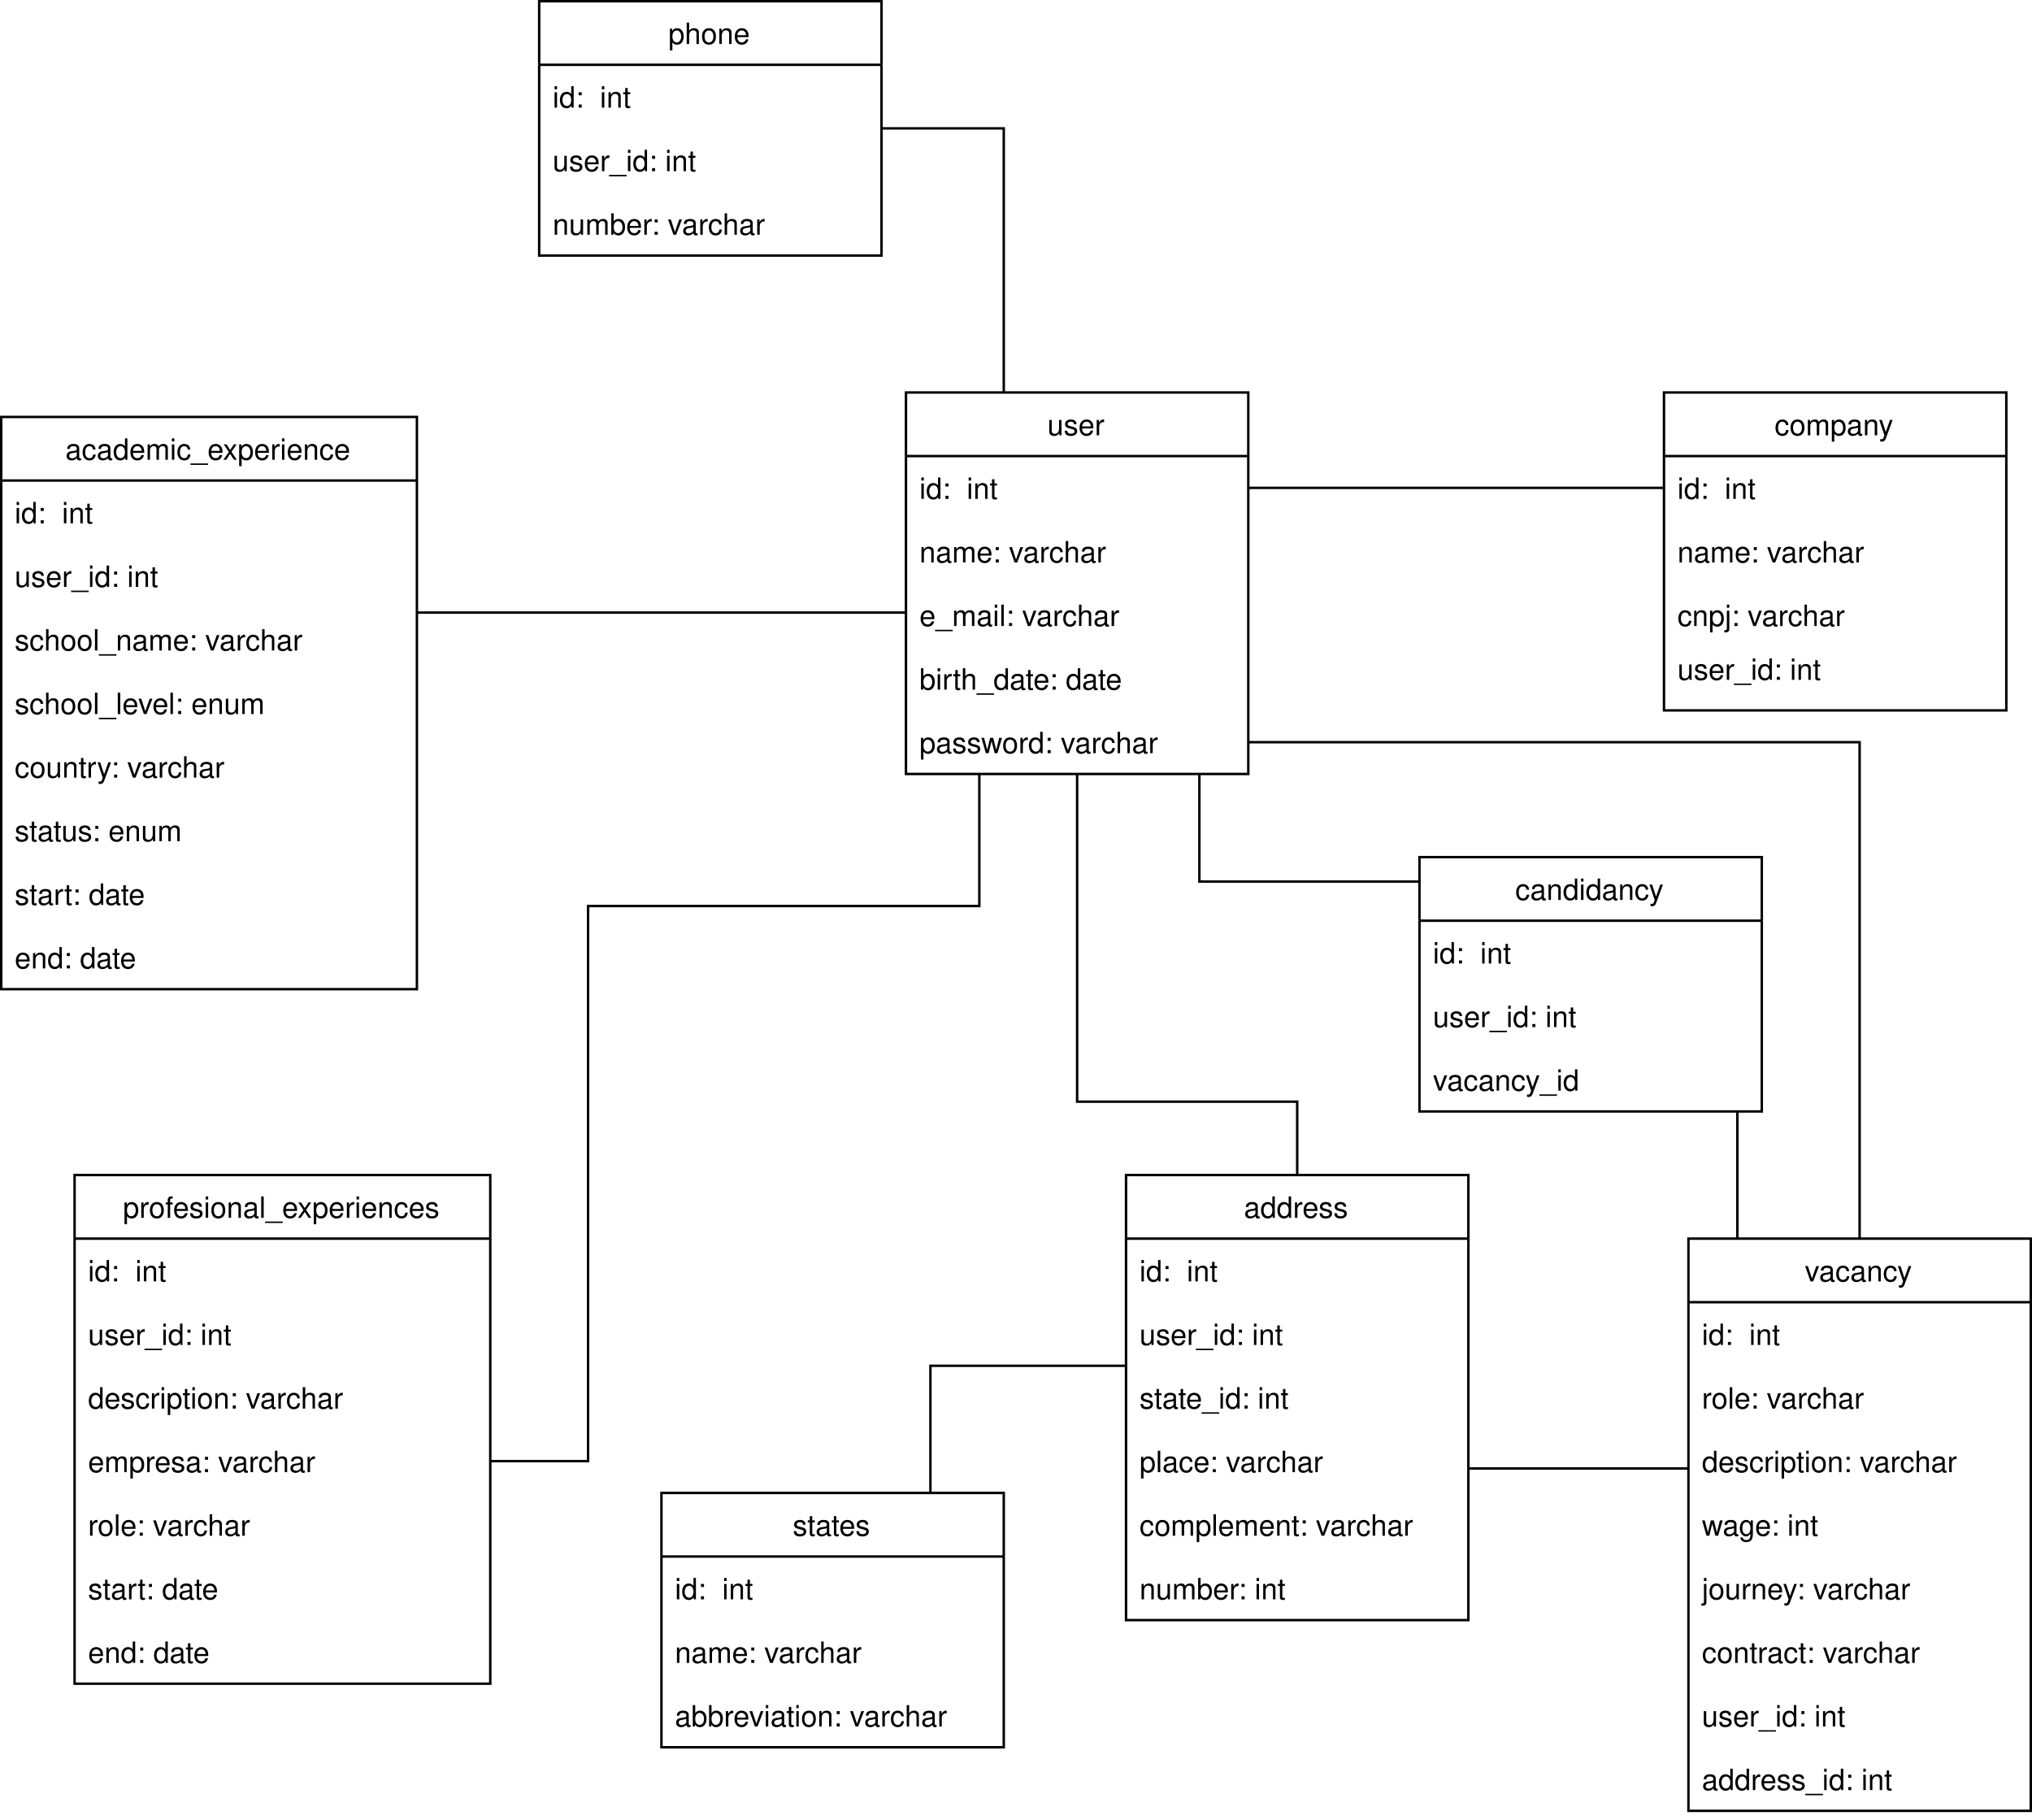
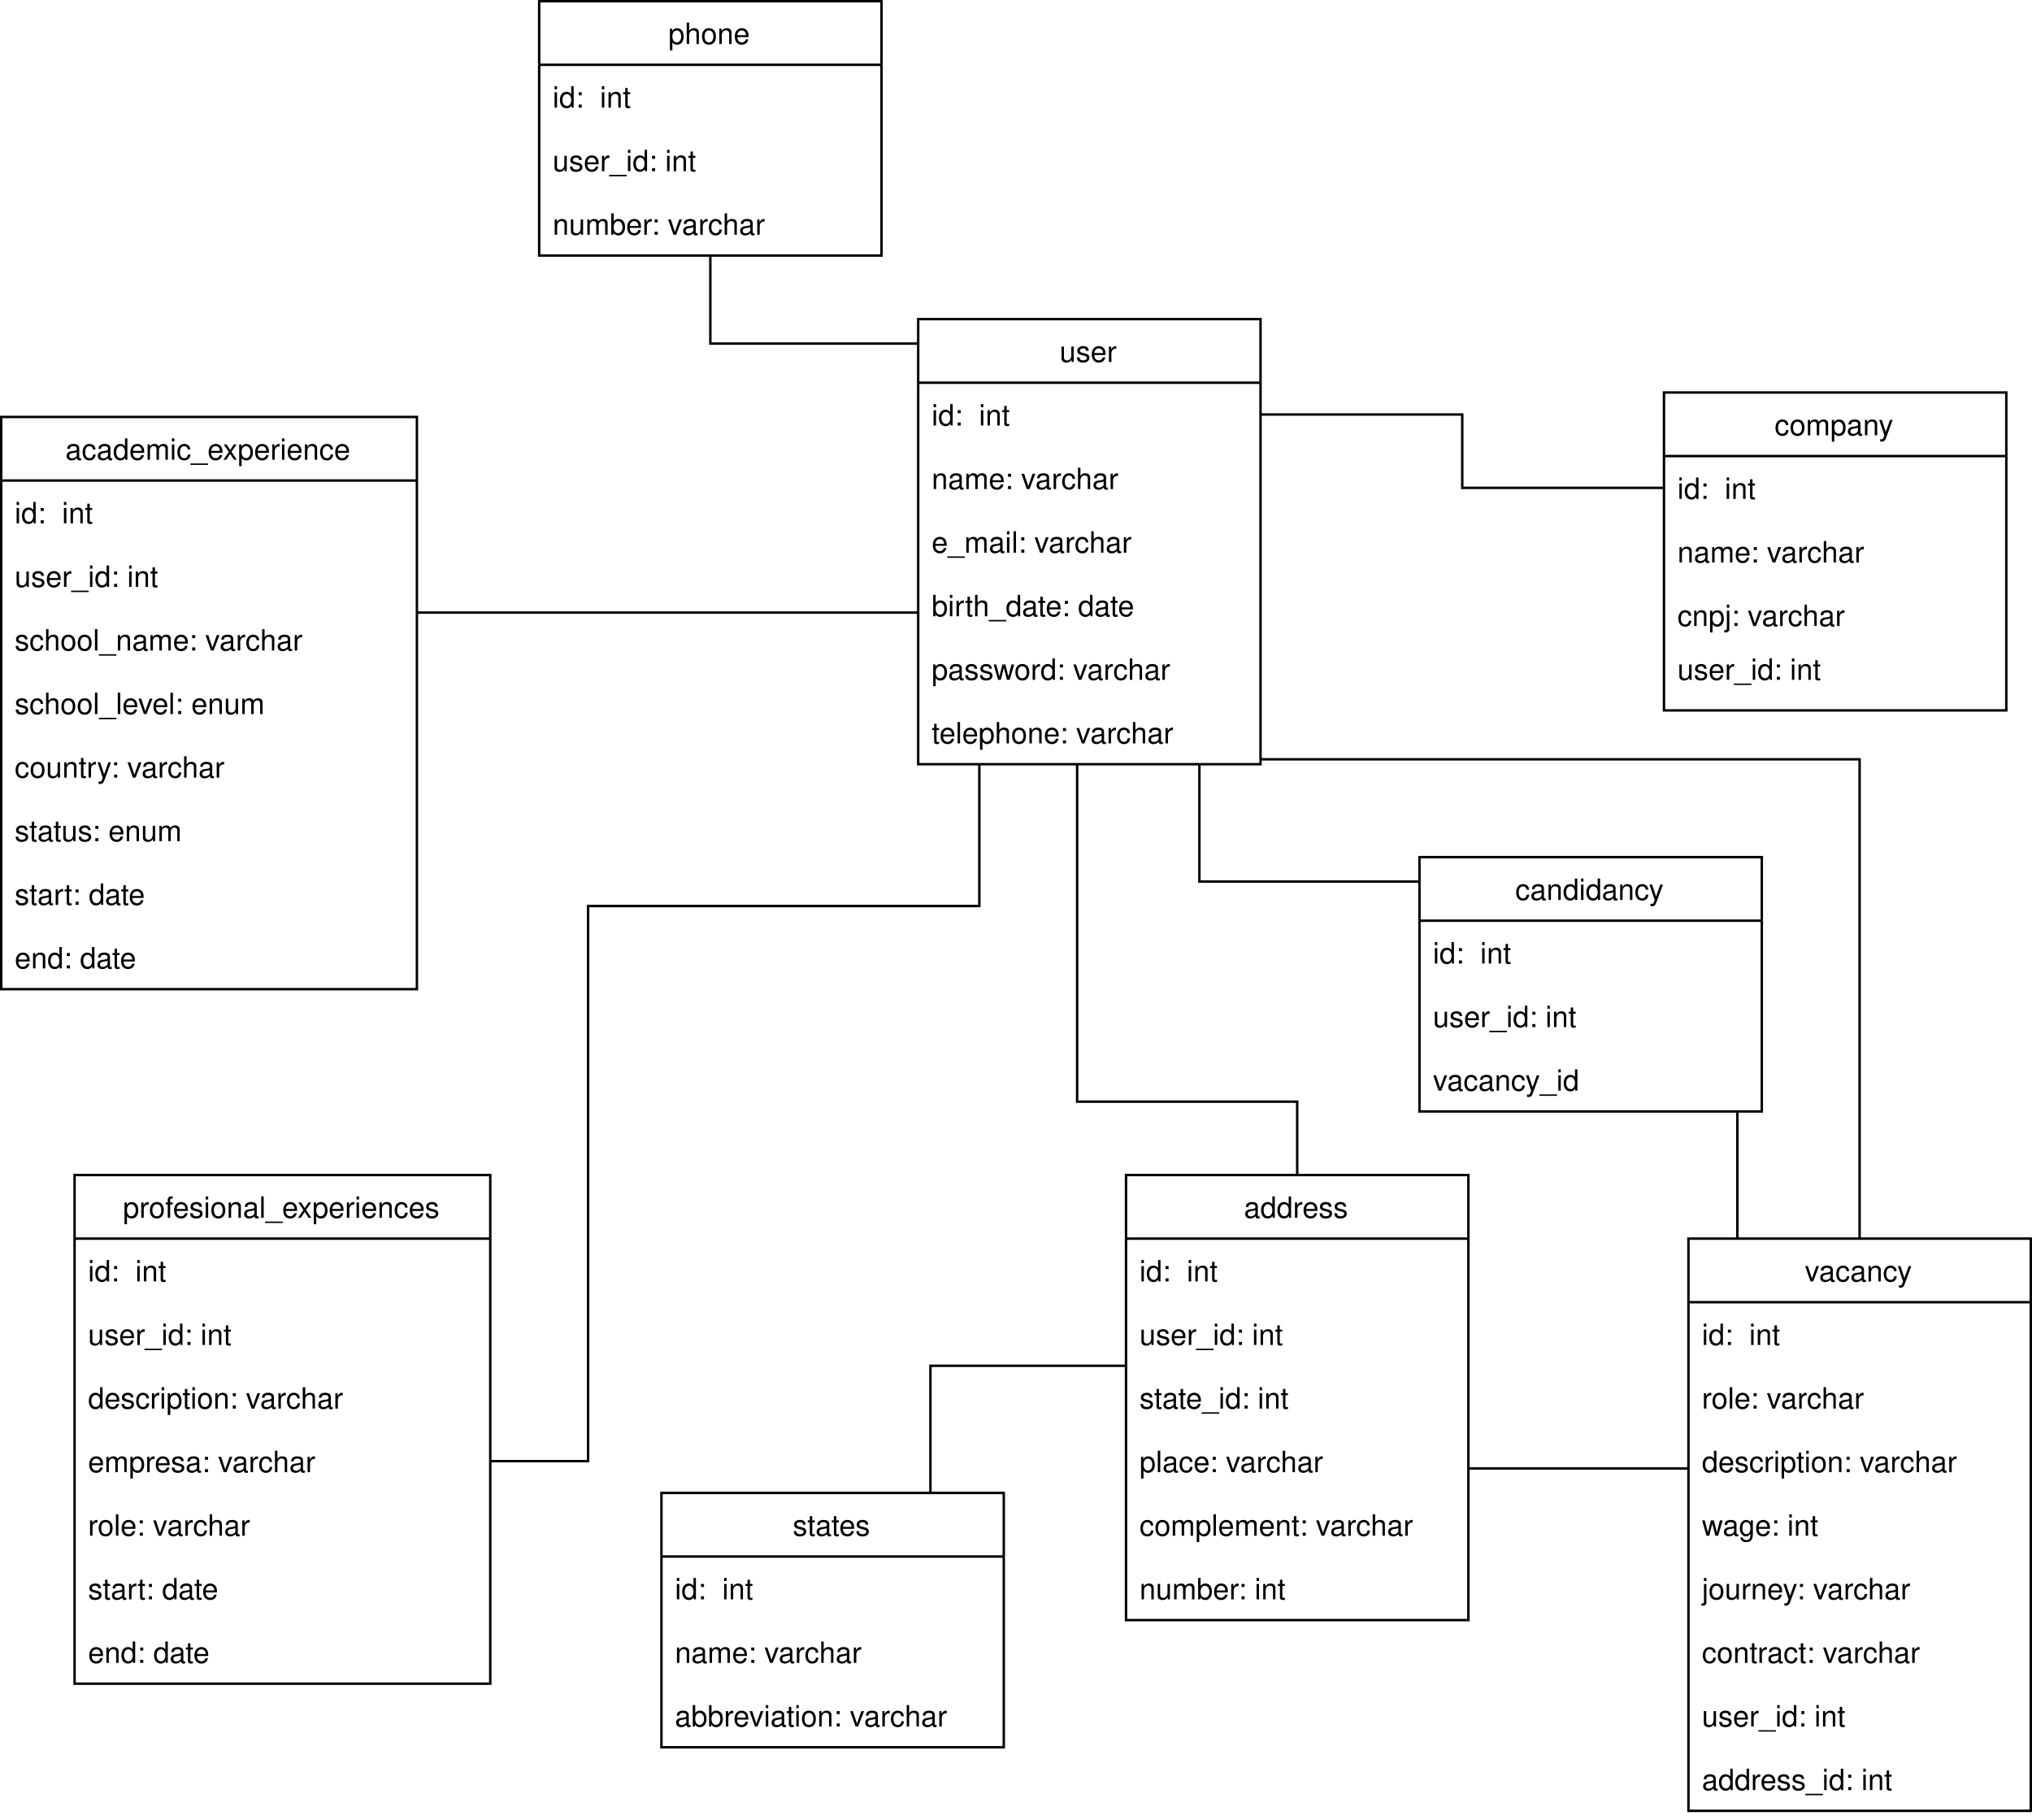
- <svg xmlns="http://www.w3.org/2000/svg" version="1.1" width="831px" height="744px" viewBox="-0.5 -0.5 831 744" content="&lt;mxfile host=&quot;app.diagrams.net&quot; modified=&quot;2021-04-15T18:17:18.334Z&quot; agent=&quot;5.0 (Windows NT 10.0; Win64; x64) AppleWebKit/537.36 (KHTML, like Gecko) Chrome/89.0.439.114 Safari/537.36&quot; etag=&quot;yFjOUBaRwdQjJygykt-I&quot; version=&quot;14.6.1&quot; type=&quot;device&quot;&gt;&lt;diagram id=&quot;mVUK1jNM5vMfo9IltH5T&quot; name=&quot;Page-1&quot;&gt;7Z3bcto6FIafhsvs8QGDuQwk7U6TDt1td9v0JqPYAquxLY8sTnn6yiCDsRQwAdmk1Uwmg4VsS/6WpKV/yaJlD6L5ewKS4CP2YdiyDH/esq9aluV2XPY/S1isEkzLMlYpY4J8nrZJ+IKeIU/Ms02QD9OtjBTjkKJkO9HDcQw9upUGCMGz7WwjHG7fNQFjKCR88UAopn5HPg14qtnpbb74F6JxwG/tWt3VFxHIM/OapAHw8ayQZF+37AHBmK4+RfMBDLOHlz+X1XnvXvh2XTACY1rlBD+6H9mThf3+Ov5GrsDT8F0YXdicT0oXeY2hzx4AP8SEBniMYxBeb1L7BE9iH2aXNdjRJs8dxglLNFniL0jpgtMEE4pZUkCjkH8LY/8yY8MOYxzDVco7FIb8kmLVeG1TPCEe3FGf3EQAGUO6q972KmNW2cId+JN7D3EEKVmwDASGgKLptjUAblTjdT5+KqsVWBQyJBjFNC1c+VOWwDLw9tGxuXHw5mF1txiyD6sr5keFom2SlpzlzOfDkfX08+b+5vp79HV4OXFvotsL0/zjmcvrrQS5wNR2S0wNY/sSq4LyszawD7Wddnf7Pman1P4Py3+0re1iMwXhhD/PSQqJYH/pDEUhWFrFCMc0N8XMLrwAhf4dWOBJxjalwHvKj/oBJuiZ5Qe5kbGvCeUmaHWyqzEDG+AQk43ZbU76kl2M34bAlJ32KTc/s5T0Ecy3Mt6BlOYFxGEIkhQ9LoucnRgxwCjuY0pxtM+6p5BQON9pj/xbx9zml+OcFYalNk8LCiOS6XReNuEC/cPhWgLcLPtla2C1Lo3sZG7gRdKssnQJiuAnWCIjgQVCNI7ZYQhH2WnZ00JscL7kyTTrfPppAjwUj++Wea7am5TP/ClkSZidOwqX/U+AfB/Gy06NAgoe17bGmxwrqNNnf6wOA+Mfp+Wwgg/Ysbk5Zn9ZdkIHOGZ1AWiJFTKrmMHMMiTAd7aP/VaQ9yadatQtVdBtAXoMIphhzxKJFwCxeWvox0F3rIahdwTo8CECKNTYVWLvuvVhfx4Pny7Gvb51+8O5M+4CMP7hX7gC9kfEPL8HH1De4pefNPfTcjeNdsPtvS2AT0CazjDxdYtXSt6u6NQpI98VyHs4SkC80D77K3x213qlz24biviKXbr22Q9s1d3KVnAuPntP++y1Q2/cZ8/lgmJXHie/NHWV1Cu77JYq6mIHnyluD4h7brp/Pz1006g4rCsb1U1LgFqLpM/K/qN4cJ9djNHgh1e5A7Y6WqyPVIUCuPHvDf/wx3W6UMBxOqrRDD1lARm7IgY1EZmDg3ClwIi9J5DiuDvzqwmk2H+rjVjnYSRuKfqSR2NeMpI9+RVF20RxHvg+m/2mgvHo2fv+2XvHKDX0XtXpu6vMvROVOT1/P1SVsysbQgMTeKkQL07gtVOvGnrzE3hHoM56Wwo1dpXY6wy6yYssBluTEHharlPLvfmgmymPvYQwWtZV01dJv/HAmykR6SfRIyS6r1dH3Wk6MmP3BKpvelq/XqPf0AJsUdzpbc/h2opW47qOfK74oj6wO//R+sBz8t9sEQzMeWf03L+Fz23w/yCXPf86Y2uf2taOk3vFRdFT4IHY02ssWq9QadzSOxRts2qnbrdVEbYEwlqlOXA0P8AQzmWZhSWKcwSHeuKmFnvjOo0l6jQ+TD2CEopwrOkrpd+4XGOJs/bZ8p1SPWtThLx5pcYS5+q/mLMaw4Vu7WrRNy7TWOL6Ko85zQR4WqJTzL5OsUY6fZa/zKrDMUqp56H05lq8GI/hiyo0eaXTOaNp184Wl9N4IPaRr7WaAsBDtJpu6X0Yq1N1RY2hSqux9Yqaoxu3fdYrauRFFiftejBXTb1xqcYWx3IuvWfgNe8T825cnMlvVlxLQ/CIDX9ZCOsBzhNIEIw9qBfIvmY4N8sr52ULZLsy4Llvd3ri4iRND+cHNvR1qzlqOJdyV9bQxYibHs5VU5cN5/VSFydoOvJSF33Z4F4vfVGFh1HCBkOgySslLw3A1ItenL3pSLt67rLoS73cxfnb0r/Wm1EppC6Lu9RLXQyxw9jXzBUyl0Vd6mX+h21MnTN4I+/ElzcxdoxuEen+TY/dPe/Qt3fmV7TxtdCNAA/4MEJeQQkSzE4LQRWEoBJOt6qjcIoluFLWoh6gZaCXh42dzeUsVSBpiUU5QItAipnXqQFJSyyGb1MvwDh80FvcqWZfpwIkLbHkBfkV+xBOId+cGsaTSJM/MflaFSBpkUUhwGPO/9I/1E1eIfg6JSB5kcWQbrYrxiTVzV0d9TolIGmRxVXXWvdTzLxOCUhaZEl4R6t+KqdvsgW3qogjG/v+4mY0u3Imtx/iIf7wdb3z6hvU/KTVqfp6unkeP0bnlBbntvmPN55Kk9v1jMp7XOn1WK1XyHDt8qaTlsRbU7a8WspX63CHdOQ7m8hZLq6Wllj/Rlj90OtcWy0tsSjEgcdHAqcI6MVYquE3/kthnTfruUmrU9lzOw/HrbSXlLMn9roz+/E7T+14oMV1+EGGTHt5h3t5+X7zOb+LyttSn8LLk+LVXt4hff7OFnKWXt6HvtG/6H0e0v43Az5Nr4b3n39Weh2e3ds2N3av8Z8Mf53+nrTEEie/sF+p9vTUYFfo6bFDgjEtDvwEJMFH7Gex1Ovf&lt;/diagram&gt;&lt;/mxfile&gt;">
+ <svg xmlns="http://www.w3.org/2000/svg" version="1.1" width="831px" height="744px" viewBox="-0.5 -0.5 831 744" content="&lt;mxfile host=&quot;app.diagrams.net&quot; modified=&quot;2021-11-12T04:52:56.225Z&quot; agent=&quot;5.0 (Windows NT 10.0; Win64; x64) AppleWebKit/537.36 (KHTML, like Gecko) Chrome/95.0.464.69 Safari/537.36&quot; etag=&quot;9YWqaxws1b5nsYvRrYU5&quot; version=&quot;15.7.3&quot; type=&quot;google&quot;&gt;&lt;diagram id=&quot;mVUK1jNM5vMfo9IltH5T&quot; name=&quot;Page-1&quot;&gt;7Z1bd6I6FMc/jY89i4soPlbb6eltOmfunZeuFKIwBcIJsV4+/QkYFEmK2Bqwc7LWrFklBkz47ZC9/zvEjjkK5xcYxN4tcmHQMTR33jHPOoZh92z6f1qwWBXoRr+/Kplg32Vlm4Iv/hKyQo2VTn0XJlsVCUIB8ePtQgdFEXTIVhnAGM22q41RsP2tMZhAruCLAwK+9IfvEo+V6r3B5oO/oT/x2FfbButfCPLKrCeJB1w0KxSZ5x1zhBEiq7/C+QgG6c3L78vqvA8vfLpuGIYRqXOCG96PzenCvDiPvuMz8HT3IQhPTMYnIYu8x9ClN4AdIkw8NEERCM43pUOMppEL08tq9GhT5wahmBbqtPA3JGTBaIIpQbTII2HAPoWRe5qyoYcRiuCq5IMfBOySfNdYbxM0xQ6s6E9uIgBPIKnqt7mqmHa28A3szl1AFEKCF7QChgEg/vO2NQBmVJN1PXYq7RVYFCrEyI9IUrjyp7SAVmDjo2cy42DDw+hvMaR/rK6YHxWatinKOIuZz+/GxtOvy/vL8x/h17vTqX0ZXp/o+h/PXNxvKcg5pqZdYqpp25dYNZSdtYG9r+10+9vfo/dK43+/+m+2tSo2zyCYsvs5TSDm7C+Z+WEAMqsYo4jkppjaheP5gXsDFmiask0IcJ7yo6GHsL+k9UFuZPRjTJgJGr30atTARihAeGN2m5O+pBdjX4NhQk/7lJufXiq6BfOtijcgIXkDURCAOPEfsyanJ4YUsB8NESEo3GXdzxATOK+0R/appVtb/LoM56wwLeVlXmFG0m3jZRMu0N8frsHBTaufdkZG51RLT2YGXiRNO0syUBg9wRIZASwQ+JOIHgZwnJ6W3i2fTs6nrJikD59hEgPHjyY3WZ2z7qbkM7sLaRGi546D7Pnj+a4Lo+yhRgABj2tbY0OONtQa0n+0DyPtL6tj0YaP6LG+Oab/0uqYjFBE+wL8DCukVjGDqWUIgFeOj91WkD9NevWo5/UODt3koEcghCn2tBA7HuCHt4L+NuiW0TL0HgcdPoTADxR2mdj7dnPYl5O7p5PJYGhc/7RutBsPTH66JzaH/dGnnt+DCwgb8dlfivthuetat+Xx3uXAxyBJZgi7asRLJW/WdOoOQf4T7qGPXz/eLPvmv9+Mq9uPlxf3Ap+OwADGXgZMoZeI3mrbs+tz6B0UxiBaqHDtFeGabWyH2/264ZqpSeLLz+YqXNtzVPdrW8GxhGsDFa41Dr31cC1PnhQf5VH8W1GXSb12tCZLjtP5B3wqtj74zGlXz/fDQ9e1mtO6tFldNziojWRzaNt/Fg/u04tRGuzwLHfAVkeL9ZGsLBAz/p2ZP3a7DpcFepuErrVDT1ouzqyJQU4ybu/8ayknZu7IoVl2ZX05OTTz/2ojxnEYia1vQ7f0aiPZUV9SopXPywDXpdFvwhmPit53R+89rTTQB61nW3VelFXx+76qnFnbEFoI4IU5GD6AV069bOjtB/AWR50+bQlU2GVibzLfKm4yn2ePA+AouU4u9/bzrbo49xLAMOuroi+TfpM5V3GbBSL9NHyEWD3r5VFvPd1qDjiq7zqsX7+e0dLae17cGWzHcF1JC7FtSxwrvqgPVNd/sz6wjP+ZLbyRPu+Nl8NruOyCb6Nc9vzfGdtxSEiDkpxQeldHjiS0Vj0208ozcEDkqAUdnVdIQnbpXZ2uXncGMbuSphDD4AgrSWhP12EPQziWNR0GrwRiFKgoUS721kUhgxeFXJg42I+JjyJFXyr91rUhg5cIZtm7yypElIS8fVnI4IWB39QzjuBCjXa56FvXhAx+MZdDnWYMHKUHSmbfpDIkjNXFL02r3I9U6nnevr0Rzyd/2AoORV5qOKe17dqZ/NodB0Su7yqtpgBwH62mX3r5xujVXb6jydJqTLV8582D2zzq5TviJvNBu5rMZVNvXaox+bmcSe8peMX7wLxbF2fyLysu3MFoTKe/NF/2AOcxxD6MHKhW475mOtfLy/RFq3H7IuC5b3d44nyQpqbzPQf6etS8aToXcpc20PmMm5rOZVMXTefNUucDNJV5aYq+aHJvlj6vwsMwppMhUOSlkhcmYJpFz0dvKtMun7so+9Isdz5+y/xrtemZROqivEuz1PkUO4xcxVwic1HWpVnmf9gG6DmDd7IwtrxZtqX1i0h3b65t73hhv1tZX9IG69xjBDjAhaHvFJQgzuyUEFRDCCrhtOs6CodYgitkzesBSgZ6edqoHC5HqQIJW8zLAUoEksy8SQ1I2GI+fZs4HkLBg9pPTzb7JhUgYYsFb+Ov2AfwGbJN0GE0DRX5A5NvVAESNpkXAhzq/Gf+oRryEsE3KQGJm8yndNMtOKaJGu7yqDcpAQmbzK+6VrqfZOZNSkDCJgvSO0r1kxm+iRbcyiLum8h1F5fj2Zk1vb6K7tDV1/U2r+9Q8xN2p/a78Mfxo4dWaXFul/1I6KE0uap7VN5QS63H6rxChuuWd7g0BN6atOXVQr5Kh9vnQV45RI5ycbWwxeq36JqH3uTaamGLeSEOPD5i+OwDtRhLNvzWf5Gu9249N2F33tcuRlZp4yprR+61svrbt7mquKHFdfjZT5cpL29/Ly/f3D7nd1J7D+xDeHlCvMrL2+eZXzlCjtLLuxpqw5PB5zsy/K7Bp+ezu/vPv2q9Dk+/29Q3dq/wHwx/k/6esMUCJ7+wOary9ORgl+jp0UOMEClO/BjE3i1y01zq+X8=&lt;/diagram&gt;&lt;/mxfile&gt;" style="background-color: rgb(255, 255, 255);">
  <defs>
-     <clipPath id="mx-clip-374-191-132-26-0">
-       <rect x="374" y="191" width="132" height="26" />
-     </clipPath>
-     <clipPath id="mx-clip-374-217-132-26-0">
-       <rect x="374" y="217" width="132" height="26" />
-     </clipPath>
-     <clipPath id="mx-clip-374-243-132-26-0">
-       <rect x="374" y="243" width="132" height="26" />
-     </clipPath>
-     <clipPath id="mx-clip-374-269-132-26-0">
-       <rect x="374" y="269" width="132" height="26" />
-     </clipPath>
-     <clipPath id="mx-clip-374-295-132-26-0">
-       <rect x="374" y="295" width="132" height="26" />
+     <clipPath id="mx-clip-379-161-132-26-0">
+       <rect x="379" y="161" width="132" height="26" />
+     </clipPath>
+     <clipPath id="mx-clip-379-187-132-26-0">
+       <rect x="379" y="187" width="132" height="26" />
+     </clipPath>
+     <clipPath id="mx-clip-379-213-132-26-0">
+       <rect x="379" y="213" width="132" height="26" />
+     </clipPath>
+     <clipPath id="mx-clip-379-239-132-26-0">
+       <rect x="379" y="239" width="132" height="26" />
+     </clipPath>
+     <clipPath id="mx-clip-379-265-132-26-0">
+       <rect x="379" y="265" width="132" height="26" />
+     </clipPath>
+     <clipPath id="mx-clip-379-291-132-26-0">
+       <rect x="379" y="291" width="132" height="26" />
    </clipPath>
    <clipPath id="mx-clip-684-191-132-26-0">
      <rect x="684" y="191" width="132" height="26" />
    </clipPath>
    <clipPath id="mx-clip-684-217-132-26-0">
      <rect x="684" y="217" width="132" height="26" />
    </clipPath>
    <clipPath id="mx-clip-684-243-132-22-0">
      <rect x="684" y="243" width="132" height="22" />
    </clipPath>
    <clipPath id="mx-clip-684-265-132-30-0">
      <rect x="684" y="265" width="132" height="30" />
    </clipPath>
    <clipPath id="mx-clip-464-511-132-26-0">
      <rect x="464" y="511" width="132" height="26" />
    </clipPath>
    <clipPath id="mx-clip-464-537-132-26-0">
      <rect x="464" y="537" width="132" height="26" />
    </clipPath>
    <clipPath id="mx-clip-464-563-132-26-0">
      <rect x="464" y="563" width="132" height="26" />
    </clipPath>
    <clipPath id="mx-clip-464-589-132-26-0">
      <rect x="464" y="589" width="132" height="26" />
    </clipPath>
    <clipPath id="mx-clip-464-615-132-26-0">
      <rect x="464" y="615" width="132" height="26" />
    </clipPath>
    <clipPath id="mx-clip-464-641-132-26-0">
      <rect x="464" y="641" width="132" height="26" />
    </clipPath>
    <clipPath id="mx-clip-694-537-132-26-0">
      <rect x="694" y="537" width="132" height="26" />
    </clipPath>
    <clipPath id="mx-clip-694-563-132-26-0">
      <rect x="694" y="563" width="132" height="26" />
    </clipPath>
    <clipPath id="mx-clip-694-589-132-26-0">
      <rect x="694" y="589" width="132" height="26" />
    </clipPath>
    <clipPath id="mx-clip-694-615-132-26-0">
      <rect x="694" y="615" width="132" height="26" />
    </clipPath>
    <clipPath id="mx-clip-694-641-132-26-0">
      <rect x="694" y="641" width="132" height="26" />
    </clipPath>
    <clipPath id="mx-clip-694-667-132-26-0">
      <rect x="694" y="667" width="132" height="26" />
    </clipPath>
    <clipPath id="mx-clip-694-693-132-26-0">
      <rect x="694" y="693" width="132" height="26" />
    </clipPath>
    <clipPath id="mx-clip-694-719-132-26-0">
      <rect x="694" y="719" width="132" height="26" />
    </clipPath>
    <clipPath id="mx-clip-584-381-132-26-0">
      <rect x="584" y="381" width="132" height="26" />
    </clipPath>
    <clipPath id="mx-clip-584-407-132-26-0">
      <rect x="584" y="407" width="132" height="26" />
    </clipPath>
    <clipPath id="mx-clip-584-433-132-26-0">
      <rect x="584" y="433" width="132" height="26" />
    </clipPath>
    <clipPath id="mx-clip-34-511-162-26-0">
      <rect x="34" y="511" width="162" height="26" />
    </clipPath>
    <clipPath id="mx-clip-34-537-162-26-0">
      <rect x="34" y="537" width="162" height="26" />
    </clipPath>
    <clipPath id="mx-clip-34-563-162-26-0">
      <rect x="34" y="563" width="162" height="26" />
    </clipPath>
    <clipPath id="mx-clip-34-589-162-26-0">
      <rect x="34" y="589" width="162" height="26" />
    </clipPath>
    <clipPath id="mx-clip-34-615-162-26-0">
      <rect x="34" y="615" width="162" height="26" />
    </clipPath>
    <clipPath id="mx-clip-34-641-162-26-0">
      <rect x="34" y="641" width="162" height="26" />
    </clipPath>
    <clipPath id="mx-clip-34-667-162-26-0">
      <rect x="34" y="667" width="162" height="26" />
    </clipPath>
    <clipPath id="mx-clip-4-201-162-26-0">
      <rect x="4" y="201" width="162" height="26" />
    </clipPath>
    <clipPath id="mx-clip-4-227-162-26-0">
      <rect x="4" y="227" width="162" height="26" />
    </clipPath>
    <clipPath id="mx-clip-4-253-162-26-0">
      <rect x="4" y="253" width="162" height="26" />
    </clipPath>
    <clipPath id="mx-clip-4-279-162-26-0">
      <rect x="4" y="279" width="162" height="26" />
    </clipPath>
    <clipPath id="mx-clip-4-305-162-26-0">
      <rect x="4" y="305" width="162" height="26" />
    </clipPath>
    <clipPath id="mx-clip-4-331-162-26-0">
      <rect x="4" y="331" width="162" height="26" />
    </clipPath>
    <clipPath id="mx-clip-4-357-162-26-0">
      <rect x="4" y="357" width="162" height="26" />
    </clipPath>
    <clipPath id="mx-clip-4-383-162-26-0">
      <rect x="4" y="383" width="162" height="26" />
    </clipPath>
    <clipPath id="mx-clip-274-641-132-26-0">
      <rect x="274" y="641" width="132" height="26" />
    </clipPath>
    <clipPath id="mx-clip-274-667-132-26-0">
      <rect x="274" y="667" width="132" height="26" />
    </clipPath>
    <clipPath id="mx-clip-274-693-132-26-0">
      <rect x="274" y="693" width="132" height="26" />
    </clipPath>
    <clipPath id="mx-clip-224-31-132-26-0">
      <rect x="224" y="31" width="132" height="26" />
    </clipPath>
    <clipPath id="mx-clip-224-57-132-26-0">
      <rect x="224" y="57" width="132" height="26" />
    </clipPath>
    <clipPath id="mx-clip-224-83-132-26-0">
      <rect x="224" y="83" width="132" height="26" />
    </clipPath>
  </defs>
  <g>
-     <path d="M 490 316 L 490 360 L 580 360" fill="none" stroke="#000000" stroke-miterlimit="10" pointer-events="stroke" />
-     <path d="M 370 250 L 330 250 L 170 250" fill="none" stroke="#000000" stroke-miterlimit="10" pointer-events="stroke" />
-     <path d="M 370 186 L 370 160 L 510 160 L 510 186" fill="none" stroke="#000000" stroke-miterlimit="10" pointer-events="all" />
-     <path d="M 370 186 L 370 316 L 510 316 L 510 186" fill="none" stroke="#000000" stroke-miterlimit="10" pointer-events="none" />
-     <path d="M 370 186 L 510 186" fill="none" stroke="#000000" stroke-miterlimit="10" pointer-events="none" />
-     <g fill="#000000" font-family="Helvetica" pointer-events="none" text-anchor="middle" font-size="12px">
-       <text x="439.5" y="177.5">user</text>
-     </g>
-     <g fill="#000000" font-family="Helvetica" pointer-events="none" clip-path="url(#mx-clip-374-191-132-26-0)" font-size="12px">
-       <text x="375.5" y="203.5">id:  int</text>
-     </g>
-     <g fill="#000000" font-family="Helvetica" pointer-events="none" clip-path="url(#mx-clip-374-217-132-26-0)" font-size="12px">
-       <text x="375.5" y="229.5">name: varchar</text>
-     </g>
-     <g fill="#000000" font-family="Helvetica" pointer-events="none" clip-path="url(#mx-clip-374-243-132-26-0)" font-size="12px">
-       <text x="375.5" y="255.5">e_mail: varchar</text>
-     </g>
-     <g fill="#000000" font-family="Helvetica" pointer-events="none" clip-path="url(#mx-clip-374-269-132-26-0)" font-size="12px">
-       <text x="375.5" y="281.5">birth_date: date</text>
-     </g>
-     <g fill="#000000" font-family="Helvetica" pointer-events="none" clip-path="url(#mx-clip-374-295-132-26-0)" font-size="12px">
-       <text x="375.5" y="307.5">password: varchar</text>
-     </g>
-     <path d="M 680 186 L 680 160 L 820 160 L 820 186" fill="none" stroke="#000000" stroke-miterlimit="10" pointer-events="none" />
-     <path d="M 680 186 L 680 290 L 820 290 L 820 186" fill="none" stroke="#000000" stroke-miterlimit="10" pointer-events="none" />
-     <path d="M 680 186 L 820 186" fill="none" stroke="#000000" stroke-miterlimit="10" pointer-events="none" />
-     <g fill="#000000" font-family="Helvetica" pointer-events="none" text-anchor="middle" font-size="12px">
+     <path d="M 490 312 L 490 360 L 580 360" fill="none" stroke="rgba(0, 0, 0, 1)" stroke-miterlimit="10" pointer-events="stroke" />
+     <path d="M 375 250 L 330 250 L 170 250" fill="none" stroke="rgba(0, 0, 0, 1)" stroke-miterlimit="10" pointer-events="stroke" />
+     <path d="M 375 156 L 375 130 L 515 130 L 515 156" fill="none" stroke="rgba(0, 0, 0, 1)" stroke-miterlimit="10" pointer-events="all" />
+     <path d="M 375 156 L 375 312 L 515 312 L 515 156" fill="none" stroke="rgba(0, 0, 0, 1)" stroke-miterlimit="10" pointer-events="none" />
+     <path d="M 375 156 L 515 156" fill="none" stroke="rgba(0, 0, 0, 1)" stroke-miterlimit="10" pointer-events="none" />
+     <g fill="rgba(0, 0, 0, 1)" font-family="Helvetica" pointer-events="none" text-anchor="middle" font-size="12px">
+       <text x="444.5" y="147.5">user</text>
+     </g>
+     <g fill="rgba(0, 0, 0, 1)" font-family="Helvetica" pointer-events="none" clip-path="url(#mx-clip-379-161-132-26-0)" font-size="12px">
+       <text x="380.5" y="173.5">id:  int</text>
+     </g>
+     <g fill="rgba(0, 0, 0, 1)" font-family="Helvetica" pointer-events="none" clip-path="url(#mx-clip-379-187-132-26-0)" font-size="12px">
+       <text x="380.5" y="199.5">name: varchar</text>
+     </g>
+     <g fill="rgba(0, 0, 0, 1)" font-family="Helvetica" pointer-events="none" clip-path="url(#mx-clip-379-213-132-26-0)" font-size="12px">
+       <text x="380.5" y="225.5">e_mail: varchar</text>
+     </g>
+     <g fill="rgba(0, 0, 0, 1)" font-family="Helvetica" pointer-events="none" clip-path="url(#mx-clip-379-239-132-26-0)" font-size="12px">
+       <text x="380.5" y="251.5">birth_date: date</text>
+     </g>
+     <g fill="rgba(0, 0, 0, 1)" font-family="Helvetica" pointer-events="none" clip-path="url(#mx-clip-379-265-132-26-0)" font-size="12px">
+       <text x="380.5" y="277.5">password: varchar</text>
+     </g>
+     <g fill="rgba(0, 0, 0, 1)" font-family="Helvetica" pointer-events="none" clip-path="url(#mx-clip-379-291-132-26-0)" font-size="12px">
+       <text x="380.5" y="303.5">telephone: varchar</text>
+     </g>
+     <path d="M 680 186 L 680 160 L 820 160 L 820 186" fill="none" stroke="rgba(0, 0, 0, 1)" stroke-miterlimit="10" pointer-events="none" />
+     <path d="M 680 186 L 680 290 L 820 290 L 820 186" fill="none" stroke="rgba(0, 0, 0, 1)" stroke-miterlimit="10" pointer-events="none" />
+     <path d="M 680 186 L 820 186" fill="none" stroke="rgba(0, 0, 0, 1)" stroke-miterlimit="10" pointer-events="none" />
+     <g fill="rgba(0, 0, 0, 1)" font-family="Helvetica" pointer-events="none" text-anchor="middle" font-size="12px">
      <text x="749.5" y="177.5">company</text>
    </g>
-     <g fill="#000000" font-family="Helvetica" pointer-events="none" clip-path="url(#mx-clip-684-191-132-26-0)" font-size="12px">
+     <g fill="rgba(0, 0, 0, 1)" font-family="Helvetica" pointer-events="none" clip-path="url(#mx-clip-684-191-132-26-0)" font-size="12px">
      <text x="685.5" y="203.5">id:  int</text>
    </g>
-     <g fill="#000000" font-family="Helvetica" pointer-events="none" clip-path="url(#mx-clip-684-217-132-26-0)" font-size="12px">
+     <g fill="rgba(0, 0, 0, 1)" font-family="Helvetica" pointer-events="none" clip-path="url(#mx-clip-684-217-132-26-0)" font-size="12px">
      <text x="685.5" y="229.5">name: varchar</text>
    </g>
-     <g fill="#000000" font-family="Helvetica" pointer-events="none" clip-path="url(#mx-clip-684-243-132-22-0)" font-size="12px">
+     <g fill="rgba(0, 0, 0, 1)" font-family="Helvetica" pointer-events="none" clip-path="url(#mx-clip-684-243-132-22-0)" font-size="12px">
      <text x="685.5" y="255.5">cnpj: varchar</text>
    </g>
-     <g fill="#000000" font-family="Helvetica" pointer-events="none" clip-path="url(#mx-clip-684-265-132-30-0)" font-size="12px">
+     <g fill="rgba(0, 0, 0, 1)" font-family="Helvetica" pointer-events="none" clip-path="url(#mx-clip-684-265-132-30-0)" font-size="12px">
      <text x="685.5" y="277.5">user_id: int</text>
    </g>
-     <path d="M 680 199 L 510 199" fill="none" stroke="#000000" stroke-miterlimit="10" pointer-events="none" />
-     <path d="M 530 480 L 530 450 L 440 450 L 440 316" fill="none" stroke="#000000" stroke-miterlimit="10" pointer-events="none" />
-     <path d="M 600 600 L 670 600 L 690 600" fill="none" stroke="#000000" stroke-miterlimit="10" pointer-events="none" />
-     <path d="M 460 506 L 460 480 L 600 480 L 600 506" fill="none" stroke="#000000" stroke-miterlimit="10" pointer-events="none" />
-     <path d="M 460 506 L 460 662 L 600 662 L 600 506" fill="none" stroke="#000000" stroke-miterlimit="10" pointer-events="none" />
-     <path d="M 460 506 L 600 506" fill="none" stroke="#000000" stroke-miterlimit="10" pointer-events="none" />
-     <g fill="#000000" font-family="Helvetica" pointer-events="none" text-anchor="middle" font-size="12px">
+     <path d="M 680 199 L 597.5 199 L 597.5 169 L 515 169" fill="none" stroke="rgba(0, 0, 0, 1)" stroke-miterlimit="10" pointer-events="none" />
+     <path d="M 530 480 L 530 450 L 440 450 L 440 312" fill="none" stroke="rgba(0, 0, 0, 1)" stroke-miterlimit="10" pointer-events="none" />
+     <path d="M 600 600 L 670 600 L 690 600" fill="none" stroke="rgba(0, 0, 0, 1)" stroke-miterlimit="10" pointer-events="none" />
+     <path d="M 460 506 L 460 480 L 600 480 L 600 506" fill="none" stroke="rgba(0, 0, 0, 1)" stroke-miterlimit="10" pointer-events="none" />
+     <path d="M 460 506 L 460 662 L 600 662 L 600 506" fill="none" stroke="rgba(0, 0, 0, 1)" stroke-miterlimit="10" pointer-events="none" />
+     <path d="M 460 506 L 600 506" fill="none" stroke="rgba(0, 0, 0, 1)" stroke-miterlimit="10" pointer-events="none" />
+     <g fill="rgba(0, 0, 0, 1)" font-family="Helvetica" pointer-events="none" text-anchor="middle" font-size="12px">
      <text x="529.5" y="497.5">address</text>
    </g>
-     <g fill="#000000" font-family="Helvetica" pointer-events="none" clip-path="url(#mx-clip-464-511-132-26-0)" font-size="12px">
+     <g fill="rgba(0, 0, 0, 1)" font-family="Helvetica" pointer-events="none" clip-path="url(#mx-clip-464-511-132-26-0)" font-size="12px">
      <text x="465.5" y="523.5">id:  int</text>
    </g>
-     <g fill="#000000" font-family="Helvetica" pointer-events="none" clip-path="url(#mx-clip-464-537-132-26-0)" font-size="12px">
+     <g fill="rgba(0, 0, 0, 1)" font-family="Helvetica" pointer-events="none" clip-path="url(#mx-clip-464-537-132-26-0)" font-size="12px">
      <text x="465.5" y="549.5">user_id: int</text>
    </g>
-     <g fill="#000000" font-family="Helvetica" pointer-events="none" clip-path="url(#mx-clip-464-563-132-26-0)" font-size="12px">
+     <g fill="rgba(0, 0, 0, 1)" font-family="Helvetica" pointer-events="none" clip-path="url(#mx-clip-464-563-132-26-0)" font-size="12px">
      <text x="465.5" y="575.5">state_id: int</text>
    </g>
-     <g fill="#000000" font-family="Helvetica" pointer-events="none" clip-path="url(#mx-clip-464-589-132-26-0)" font-size="12px">
+     <g fill="rgba(0, 0, 0, 1)" font-family="Helvetica" pointer-events="none" clip-path="url(#mx-clip-464-589-132-26-0)" font-size="12px">
      <text x="465.5" y="601.5">place: varchar</text>
    </g>
-     <g fill="#000000" font-family="Helvetica" pointer-events="none" clip-path="url(#mx-clip-464-615-132-26-0)" font-size="12px">
+     <g fill="rgba(0, 0, 0, 1)" font-family="Helvetica" pointer-events="none" clip-path="url(#mx-clip-464-615-132-26-0)" font-size="12px">
      <text x="465.5" y="627.5">complement: varchar</text>
    </g>
-     <g fill="#000000" font-family="Helvetica" pointer-events="none" clip-path="url(#mx-clip-464-641-132-26-0)" font-size="12px">
+     <g fill="rgba(0, 0, 0, 1)" font-family="Helvetica" pointer-events="none" clip-path="url(#mx-clip-464-641-132-26-0)" font-size="12px">
      <text x="465.5" y="653.5">number: int</text>
    </g>
-     <path d="M 710 506 L 710 480 L 710 454" fill="none" stroke="#000000" stroke-miterlimit="10" pointer-events="none" />
-     <path d="M 760 506 L 760 303 L 510 303" fill="none" stroke="#000000" stroke-miterlimit="10" pointer-events="none" />
-     <path d="M 690 532 L 690 506 L 830 506 L 830 532" fill="none" stroke="#000000" stroke-miterlimit="10" pointer-events="none" />
-     <path d="M 690 532 L 690 740 L 830 740 L 830 532" fill="none" stroke="#000000" stroke-miterlimit="10" pointer-events="none" />
-     <path d="M 690 532 L 830 532" fill="none" stroke="#000000" stroke-miterlimit="10" pointer-events="none" />
-     <g fill="#000000" font-family="Helvetica" pointer-events="none" text-anchor="middle" font-size="12px">
+     <path d="M 710 506 L 710 480 L 710 454" fill="none" stroke="rgba(0, 0, 0, 1)" stroke-miterlimit="10" pointer-events="none" />
+     <path d="M 760 506 L 760 310 L 515 310" fill="none" stroke="rgba(0, 0, 0, 1)" stroke-miterlimit="10" pointer-events="none" />
+     <path d="M 690 532 L 690 506 L 830 506 L 830 532" fill="none" stroke="rgba(0, 0, 0, 1)" stroke-miterlimit="10" pointer-events="none" />
+     <path d="M 690 532 L 690 740 L 830 740 L 830 532" fill="none" stroke="rgba(0, 0, 0, 1)" stroke-miterlimit="10" pointer-events="none" />
+     <path d="M 690 532 L 830 532" fill="none" stroke="rgba(0, 0, 0, 1)" stroke-miterlimit="10" pointer-events="none" />
+     <g fill="rgba(0, 0, 0, 1)" font-family="Helvetica" pointer-events="none" text-anchor="middle" font-size="12px">
      <text x="759.5" y="523.5">vacancy</text>
    </g>
-     <g fill="#000000" font-family="Helvetica" pointer-events="none" clip-path="url(#mx-clip-694-537-132-26-0)" font-size="12px">
+     <g fill="rgba(0, 0, 0, 1)" font-family="Helvetica" pointer-events="none" clip-path="url(#mx-clip-694-537-132-26-0)" font-size="12px">
      <text x="695.5" y="549.5">id:  int</text>
    </g>
-     <g fill="#000000" font-family="Helvetica" pointer-events="none" clip-path="url(#mx-clip-694-563-132-26-0)" font-size="12px">
+     <g fill="rgba(0, 0, 0, 1)" font-family="Helvetica" pointer-events="none" clip-path="url(#mx-clip-694-563-132-26-0)" font-size="12px">
      <text x="695.5" y="575.5">role: varchar</text>
    </g>
-     <g fill="#000000" font-family="Helvetica" pointer-events="none" clip-path="url(#mx-clip-694-589-132-26-0)" font-size="12px">
+     <g fill="rgba(0, 0, 0, 1)" font-family="Helvetica" pointer-events="none" clip-path="url(#mx-clip-694-589-132-26-0)" font-size="12px">
      <text x="695.5" y="601.5">description: varchar</text>
    </g>
-     <g fill="#000000" font-family="Helvetica" pointer-events="none" clip-path="url(#mx-clip-694-615-132-26-0)" font-size="12px">
+     <g fill="rgba(0, 0, 0, 1)" font-family="Helvetica" pointer-events="none" clip-path="url(#mx-clip-694-615-132-26-0)" font-size="12px">
      <text x="695.5" y="627.5">wage: int</text>
    </g>
-     <g fill="#000000" font-family="Helvetica" pointer-events="none" clip-path="url(#mx-clip-694-641-132-26-0)" font-size="12px">
+     <g fill="rgba(0, 0, 0, 1)" font-family="Helvetica" pointer-events="none" clip-path="url(#mx-clip-694-641-132-26-0)" font-size="12px">
      <text x="695.5" y="653.5">journey: varchar</text>
    </g>
-     <g fill="#000000" font-family="Helvetica" pointer-events="none" clip-path="url(#mx-clip-694-667-132-26-0)" font-size="12px">
+     <g fill="rgba(0, 0, 0, 1)" font-family="Helvetica" pointer-events="none" clip-path="url(#mx-clip-694-667-132-26-0)" font-size="12px">
      <text x="695.5" y="679.5">contract: varchar</text>
    </g>
-     <g fill="#000000" font-family="Helvetica" pointer-events="none" clip-path="url(#mx-clip-694-693-132-26-0)" font-size="12px">
+     <g fill="rgba(0, 0, 0, 1)" font-family="Helvetica" pointer-events="none" clip-path="url(#mx-clip-694-693-132-26-0)" font-size="12px">
      <text x="695.5" y="705.5">user_id: int</text>
    </g>
-     <g fill="#000000" font-family="Helvetica" pointer-events="none" clip-path="url(#mx-clip-694-719-132-26-0)" font-size="12px">
+     <g fill="rgba(0, 0, 0, 1)" font-family="Helvetica" pointer-events="none" clip-path="url(#mx-clip-694-719-132-26-0)" font-size="12px">
      <text x="695.5" y="731.5">address_id: int</text>
    </g>
-     <path d="M 580 376 L 580 350 L 720 350 L 720 376" fill="none" stroke="#000000" stroke-miterlimit="10" pointer-events="none" />
-     <path d="M 580 376 L 580 454 L 720 454 L 720 376" fill="none" stroke="#000000" stroke-miterlimit="10" pointer-events="none" />
-     <path d="M 580 376 L 720 376" fill="none" stroke="#000000" stroke-miterlimit="10" pointer-events="none" />
-     <g fill="#000000" font-family="Helvetica" pointer-events="none" text-anchor="middle" font-size="12px">
+     <path d="M 580 376 L 580 350 L 720 350 L 720 376" fill="none" stroke="rgba(0, 0, 0, 1)" stroke-miterlimit="10" pointer-events="none" />
+     <path d="M 580 376 L 580 454 L 720 454 L 720 376" fill="none" stroke="rgba(0, 0, 0, 1)" stroke-miterlimit="10" pointer-events="none" />
+     <path d="M 580 376 L 720 376" fill="none" stroke="rgba(0, 0, 0, 1)" stroke-miterlimit="10" pointer-events="none" />
+     <g fill="rgba(0, 0, 0, 1)" font-family="Helvetica" pointer-events="none" text-anchor="middle" font-size="12px">
      <text x="649.5" y="367.5">candidancy</text>
    </g>
-     <g fill="#000000" font-family="Helvetica" pointer-events="none" clip-path="url(#mx-clip-584-381-132-26-0)" font-size="12px">
+     <g fill="rgba(0, 0, 0, 1)" font-family="Helvetica" pointer-events="none" clip-path="url(#mx-clip-584-381-132-26-0)" font-size="12px">
      <text x="585.5" y="393.5">id:  int</text>
    </g>
-     <g fill="#000000" font-family="Helvetica" pointer-events="none" clip-path="url(#mx-clip-584-407-132-26-0)" font-size="12px">
+     <g fill="rgba(0, 0, 0, 1)" font-family="Helvetica" pointer-events="none" clip-path="url(#mx-clip-584-407-132-26-0)" font-size="12px">
      <text x="585.5" y="419.5">user_id: int</text>
    </g>
-     <g fill="#000000" font-family="Helvetica" pointer-events="none" clip-path="url(#mx-clip-584-433-132-26-0)" font-size="12px">
+     <g fill="rgba(0, 0, 0, 1)" font-family="Helvetica" pointer-events="none" clip-path="url(#mx-clip-584-433-132-26-0)" font-size="12px">
      <text x="585.5" y="445.5">vacancy_id</text>
    </g>
-     <path d="M 30 506 L 30 480 L 200 480 L 200 506" fill="none" stroke="#000000" stroke-miterlimit="10" pointer-events="none" />
-     <path d="M 30 506 L 30 688 L 200 688 L 200 506" fill="none" stroke="#000000" stroke-miterlimit="10" pointer-events="none" />
-     <path d="M 30 506 L 200 506" fill="none" stroke="#000000" stroke-miterlimit="10" pointer-events="none" />
-     <g fill="#000000" font-family="Helvetica" pointer-events="none" text-anchor="middle" font-size="12px">
+     <path d="M 30 506 L 30 480 L 200 480 L 200 506" fill="none" stroke="rgba(0, 0, 0, 1)" stroke-miterlimit="10" pointer-events="none" />
+     <path d="M 30 506 L 30 688 L 200 688 L 200 506" fill="none" stroke="rgba(0, 0, 0, 1)" stroke-miterlimit="10" pointer-events="none" />
+     <path d="M 30 506 L 200 506" fill="none" stroke="rgba(0, 0, 0, 1)" stroke-miterlimit="10" pointer-events="none" />
+     <g fill="rgba(0, 0, 0, 1)" font-family="Helvetica" pointer-events="none" text-anchor="middle" font-size="12px">
      <text x="114.5" y="497.5">profesional_experiences</text>
    </g>
-     <g fill="#000000" font-family="Helvetica" pointer-events="none" clip-path="url(#mx-clip-34-511-162-26-0)" font-size="12px">
+     <g fill="rgba(0, 0, 0, 1)" font-family="Helvetica" pointer-events="none" clip-path="url(#mx-clip-34-511-162-26-0)" font-size="12px">
      <text x="35.5" y="523.5">id:  int</text>
    </g>
-     <g fill="#000000" font-family="Helvetica" pointer-events="none" clip-path="url(#mx-clip-34-537-162-26-0)" font-size="12px">
+     <g fill="rgba(0, 0, 0, 1)" font-family="Helvetica" pointer-events="none" clip-path="url(#mx-clip-34-537-162-26-0)" font-size="12px">
      <text x="35.5" y="549.5">user_id: int</text>
    </g>
-     <g fill="#000000" font-family="Helvetica" pointer-events="none" clip-path="url(#mx-clip-34-563-162-26-0)" font-size="12px">
+     <g fill="rgba(0, 0, 0, 1)" font-family="Helvetica" pointer-events="none" clip-path="url(#mx-clip-34-563-162-26-0)" font-size="12px">
      <text x="35.5" y="575.5">description: varchar</text>
    </g>
-     <g fill="#000000" font-family="Helvetica" pointer-events="none" clip-path="url(#mx-clip-34-589-162-26-0)" font-size="12px">
+     <g fill="rgba(0, 0, 0, 1)" font-family="Helvetica" pointer-events="none" clip-path="url(#mx-clip-34-589-162-26-0)" font-size="12px">
      <text x="35.5" y="601.5">empresa: varchar</text>
    </g>
-     <g fill="#000000" font-family="Helvetica" pointer-events="none" clip-path="url(#mx-clip-34-615-162-26-0)" font-size="12px">
+     <g fill="rgba(0, 0, 0, 1)" font-family="Helvetica" pointer-events="none" clip-path="url(#mx-clip-34-615-162-26-0)" font-size="12px">
      <text x="35.5" y="627.5">role: varchar</text>
    </g>
-     <g fill="#000000" font-family="Helvetica" pointer-events="none" clip-path="url(#mx-clip-34-641-162-26-0)" font-size="12px">
+     <g fill="rgba(0, 0, 0, 1)" font-family="Helvetica" pointer-events="none" clip-path="url(#mx-clip-34-641-162-26-0)" font-size="12px">
      <text x="35.5" y="653.5">start: date</text>
    </g>
-     <g fill="#000000" font-family="Helvetica" pointer-events="none" clip-path="url(#mx-clip-34-667-162-26-0)" font-size="12px">
+     <g fill="rgba(0, 0, 0, 1)" font-family="Helvetica" pointer-events="none" clip-path="url(#mx-clip-34-667-162-26-0)" font-size="12px">
      <text x="35.5" y="679.5">end: date</text>
    </g>
-     <path d="M 200 597 L 240 597 L 240 370 L 400 370 L 400 316" fill="none" stroke="#000000" stroke-miterlimit="10" pointer-events="none" />
-     <path d="M 0 196 L 0 170 L 170 170 L 170 196" fill="none" stroke="#000000" stroke-miterlimit="10" pointer-events="none" />
-     <path d="M 0 196 L 0 404 L 170 404 L 170 196" fill="none" stroke="#000000" stroke-miterlimit="10" pointer-events="none" />
-     <path d="M 0 196 L 170 196" fill="none" stroke="#000000" stroke-miterlimit="10" pointer-events="none" />
-     <g fill="#000000" font-family="Helvetica" pointer-events="none" text-anchor="middle" font-size="12px">
+     <path d="M 200 597 L 240 597 L 240 370 L 400 370 L 400 312" fill="none" stroke="rgba(0, 0, 0, 1)" stroke-miterlimit="10" pointer-events="none" />
+     <path d="M 0 196 L 0 170 L 170 170 L 170 196" fill="none" stroke="rgba(0, 0, 0, 1)" stroke-miterlimit="10" pointer-events="none" />
+     <path d="M 0 196 L 0 404 L 170 404 L 170 196" fill="none" stroke="rgba(0, 0, 0, 1)" stroke-miterlimit="10" pointer-events="none" />
+     <path d="M 0 196 L 170 196" fill="none" stroke="rgba(0, 0, 0, 1)" stroke-miterlimit="10" pointer-events="none" />
+     <g fill="rgba(0, 0, 0, 1)" font-family="Helvetica" pointer-events="none" text-anchor="middle" font-size="12px">
      <text x="84.5" y="187.5">academic_experience</text>
    </g>
-     <g fill="#000000" font-family="Helvetica" pointer-events="none" clip-path="url(#mx-clip-4-201-162-26-0)" font-size="12px">
+     <g fill="rgba(0, 0, 0, 1)" font-family="Helvetica" pointer-events="none" clip-path="url(#mx-clip-4-201-162-26-0)" font-size="12px">
      <text x="5.5" y="213.5">id:  int</text>
    </g>
-     <g fill="#000000" font-family="Helvetica" pointer-events="none" clip-path="url(#mx-clip-4-227-162-26-0)" font-size="12px">
+     <g fill="rgba(0, 0, 0, 1)" font-family="Helvetica" pointer-events="none" clip-path="url(#mx-clip-4-227-162-26-0)" font-size="12px">
      <text x="5.5" y="239.5">user_id: int</text>
    </g>
-     <g fill="#000000" font-family="Helvetica" pointer-events="none" clip-path="url(#mx-clip-4-253-162-26-0)" font-size="12px">
+     <g fill="rgba(0, 0, 0, 1)" font-family="Helvetica" pointer-events="none" clip-path="url(#mx-clip-4-253-162-26-0)" font-size="12px">
      <text x="5.5" y="265.5">school_name: varchar</text>
    </g>
-     <g fill="#000000" font-family="Helvetica" pointer-events="none" clip-path="url(#mx-clip-4-279-162-26-0)" font-size="12px">
+     <g fill="rgba(0, 0, 0, 1)" font-family="Helvetica" pointer-events="none" clip-path="url(#mx-clip-4-279-162-26-0)" font-size="12px">
      <text x="5.5" y="291.5">school_level: enum</text>
    </g>
-     <g fill="#000000" font-family="Helvetica" pointer-events="none" clip-path="url(#mx-clip-4-305-162-26-0)" font-size="12px">
+     <g fill="rgba(0, 0, 0, 1)" font-family="Helvetica" pointer-events="none" clip-path="url(#mx-clip-4-305-162-26-0)" font-size="12px">
      <text x="5.5" y="317.5">country: varchar</text>
    </g>
-     <g fill="#000000" font-family="Helvetica" pointer-events="none" clip-path="url(#mx-clip-4-331-162-26-0)" font-size="12px">
+     <g fill="rgba(0, 0, 0, 1)" font-family="Helvetica" pointer-events="none" clip-path="url(#mx-clip-4-331-162-26-0)" font-size="12px">
      <text x="5.5" y="343.5">status: enum</text>
    </g>
-     <g fill="#000000" font-family="Helvetica" pointer-events="none" clip-path="url(#mx-clip-4-357-162-26-0)" font-size="12px">
+     <g fill="rgba(0, 0, 0, 1)" font-family="Helvetica" pointer-events="none" clip-path="url(#mx-clip-4-357-162-26-0)" font-size="12px">
      <text x="5.5" y="369.5">start: date</text>
    </g>
-     <g fill="#000000" font-family="Helvetica" pointer-events="none" clip-path="url(#mx-clip-4-383-162-26-0)" font-size="12px">
+     <g fill="rgba(0, 0, 0, 1)" font-family="Helvetica" pointer-events="none" clip-path="url(#mx-clip-4-383-162-26-0)" font-size="12px">
      <text x="5.5" y="395.5">end: date</text>
    </g>
-     <path d="M 380 610 L 380 558 L 460 558" fill="none" stroke="#000000" stroke-miterlimit="10" pointer-events="none" />
-     <path d="M 270 636 L 270 610 L 410 610 L 410 636" fill="none" stroke="#000000" stroke-miterlimit="10" pointer-events="none" />
-     <path d="M 270 636 L 270 714 L 410 714 L 410 636" fill="none" stroke="#000000" stroke-miterlimit="10" pointer-events="none" />
-     <path d="M 270 636 L 410 636" fill="none" stroke="#000000" stroke-miterlimit="10" pointer-events="none" />
-     <g fill="#000000" font-family="Helvetica" pointer-events="none" text-anchor="middle" font-size="12px">
+     <path d="M 380 610 L 380 558 L 460 558" fill="none" stroke="rgba(0, 0, 0, 1)" stroke-miterlimit="10" pointer-events="none" />
+     <path d="M 270 636 L 270 610 L 410 610 L 410 636" fill="none" stroke="rgba(0, 0, 0, 1)" stroke-miterlimit="10" pointer-events="none" />
+     <path d="M 270 636 L 270 714 L 410 714 L 410 636" fill="none" stroke="rgba(0, 0, 0, 1)" stroke-miterlimit="10" pointer-events="none" />
+     <path d="M 270 636 L 410 636" fill="none" stroke="rgba(0, 0, 0, 1)" stroke-miterlimit="10" pointer-events="none" />
+     <g fill="rgba(0, 0, 0, 1)" font-family="Helvetica" pointer-events="none" text-anchor="middle" font-size="12px">
      <text x="339.5" y="627.5">states</text>
    </g>
-     <g fill="#000000" font-family="Helvetica" pointer-events="none" clip-path="url(#mx-clip-274-641-132-26-0)" font-size="12px">
+     <g fill="rgba(0, 0, 0, 1)" font-family="Helvetica" pointer-events="none" clip-path="url(#mx-clip-274-641-132-26-0)" font-size="12px">
      <text x="275.5" y="653.5">id:  int</text>
    </g>
-     <g fill="#000000" font-family="Helvetica" pointer-events="none" clip-path="url(#mx-clip-274-667-132-26-0)" font-size="12px">
+     <g fill="rgba(0, 0, 0, 1)" font-family="Helvetica" pointer-events="none" clip-path="url(#mx-clip-274-667-132-26-0)" font-size="12px">
      <text x="275.5" y="679.5">name: varchar</text>
    </g>
-     <g fill="#000000" font-family="Helvetica" pointer-events="none" clip-path="url(#mx-clip-274-693-132-26-0)" font-size="12px">
+     <g fill="rgba(0, 0, 0, 1)" font-family="Helvetica" pointer-events="none" clip-path="url(#mx-clip-274-693-132-26-0)" font-size="12px">
      <text x="275.5" y="705.5">abbreviation: varchar</text>
    </g>
-     <path d="M 360 52 L 410 52 L 410 140 L 410 160" fill="none" stroke="#000000" stroke-miterlimit="10" pointer-events="none" />
-     <path d="M 220 26 L 220 0 L 360 0 L 360 26" fill="none" stroke="#000000" stroke-miterlimit="10" pointer-events="none" />
-     <path d="M 220 26 L 220 104 L 360 104 L 360 26" fill="none" stroke="#000000" stroke-miterlimit="10" pointer-events="none" />
-     <path d="M 220 26 L 360 26" fill="none" stroke="#000000" stroke-miterlimit="10" pointer-events="none" />
-     <g fill="#000000" font-family="Helvetica" pointer-events="none" text-anchor="middle" font-size="12px">
+     <path d="M 290 104 L 290 140 L 375 140" fill="none" stroke="rgba(0, 0, 0, 1)" stroke-miterlimit="10" pointer-events="none" />
+     <path d="M 220 26 L 220 0 L 360 0 L 360 26" fill="none" stroke="rgba(0, 0, 0, 1)" stroke-miterlimit="10" pointer-events="none" />
+     <path d="M 220 26 L 220 104 L 360 104 L 360 26" fill="none" stroke="rgba(0, 0, 0, 1)" stroke-miterlimit="10" pointer-events="none" />
+     <path d="M 220 26 L 360 26" fill="none" stroke="rgba(0, 0, 0, 1)" stroke-miterlimit="10" pointer-events="none" />
+     <g fill="rgba(0, 0, 0, 1)" font-family="Helvetica" pointer-events="none" text-anchor="middle" font-size="12px">
      <text x="289.5" y="17.5">phone</text>
    </g>
-     <g fill="#000000" font-family="Helvetica" pointer-events="none" clip-path="url(#mx-clip-224-31-132-26-0)" font-size="12px">
+     <g fill="rgba(0, 0, 0, 1)" font-family="Helvetica" pointer-events="none" clip-path="url(#mx-clip-224-31-132-26-0)" font-size="12px">
      <text x="225.5" y="43.5">id:  int</text>
    </g>
-     <g fill="#000000" font-family="Helvetica" pointer-events="none" clip-path="url(#mx-clip-224-57-132-26-0)" font-size="12px">
+     <g fill="rgba(0, 0, 0, 1)" font-family="Helvetica" pointer-events="none" clip-path="url(#mx-clip-224-57-132-26-0)" font-size="12px">
      <text x="225.5" y="69.5">user_id: int</text>
    </g>
-     <g fill="#000000" font-family="Helvetica" pointer-events="none" clip-path="url(#mx-clip-224-83-132-26-0)" font-size="12px">
+     <g fill="rgba(0, 0, 0, 1)" font-family="Helvetica" pointer-events="none" clip-path="url(#mx-clip-224-83-132-26-0)" font-size="12px">
      <text x="225.5" y="95.5">number: varchar</text>
    </g>
  </g>
</svg>
